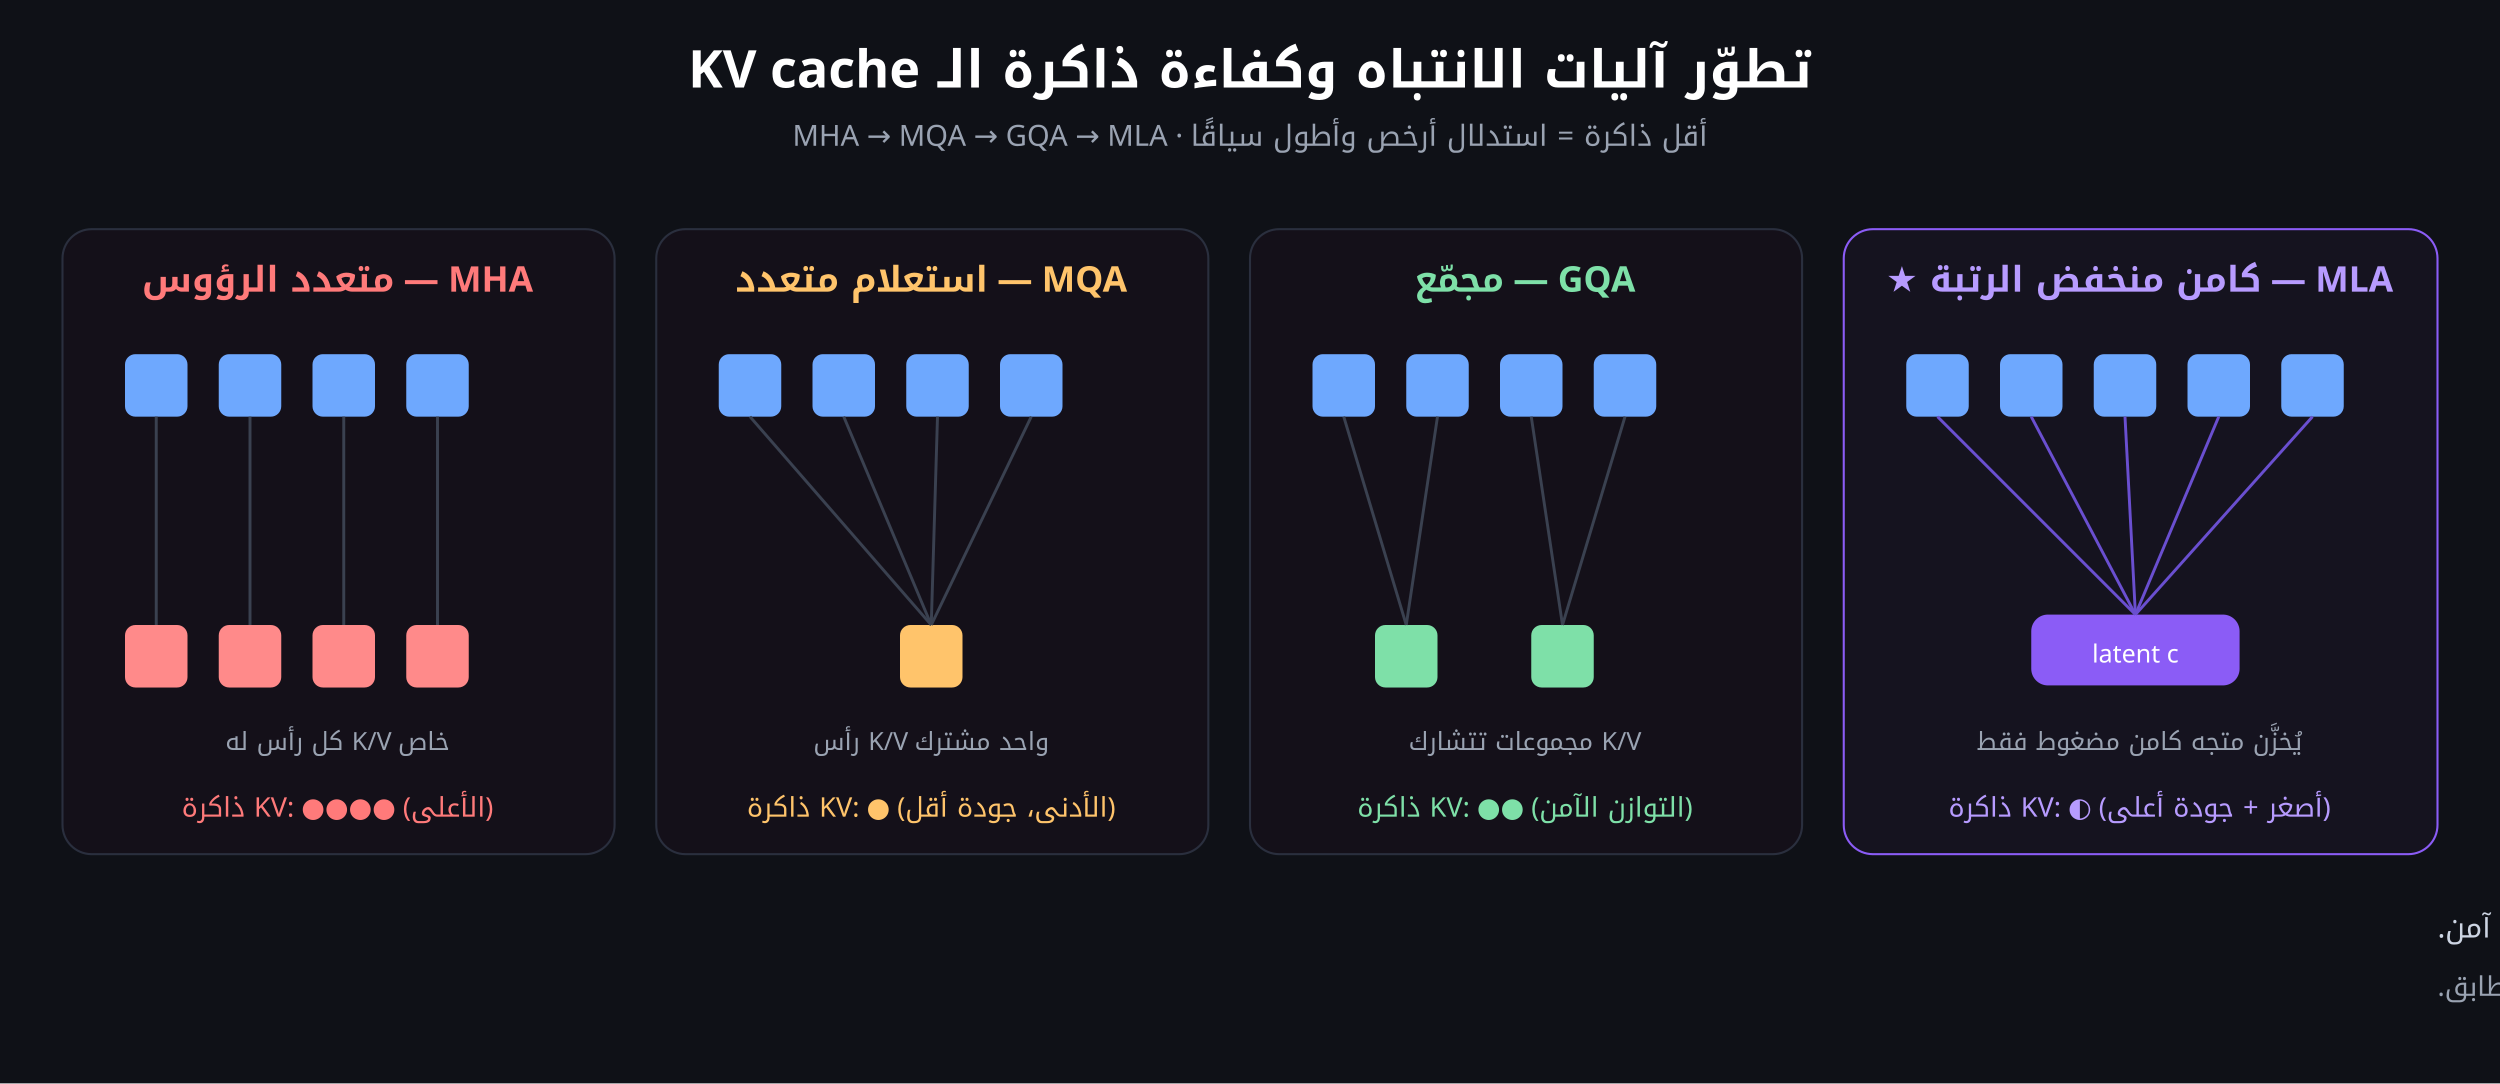
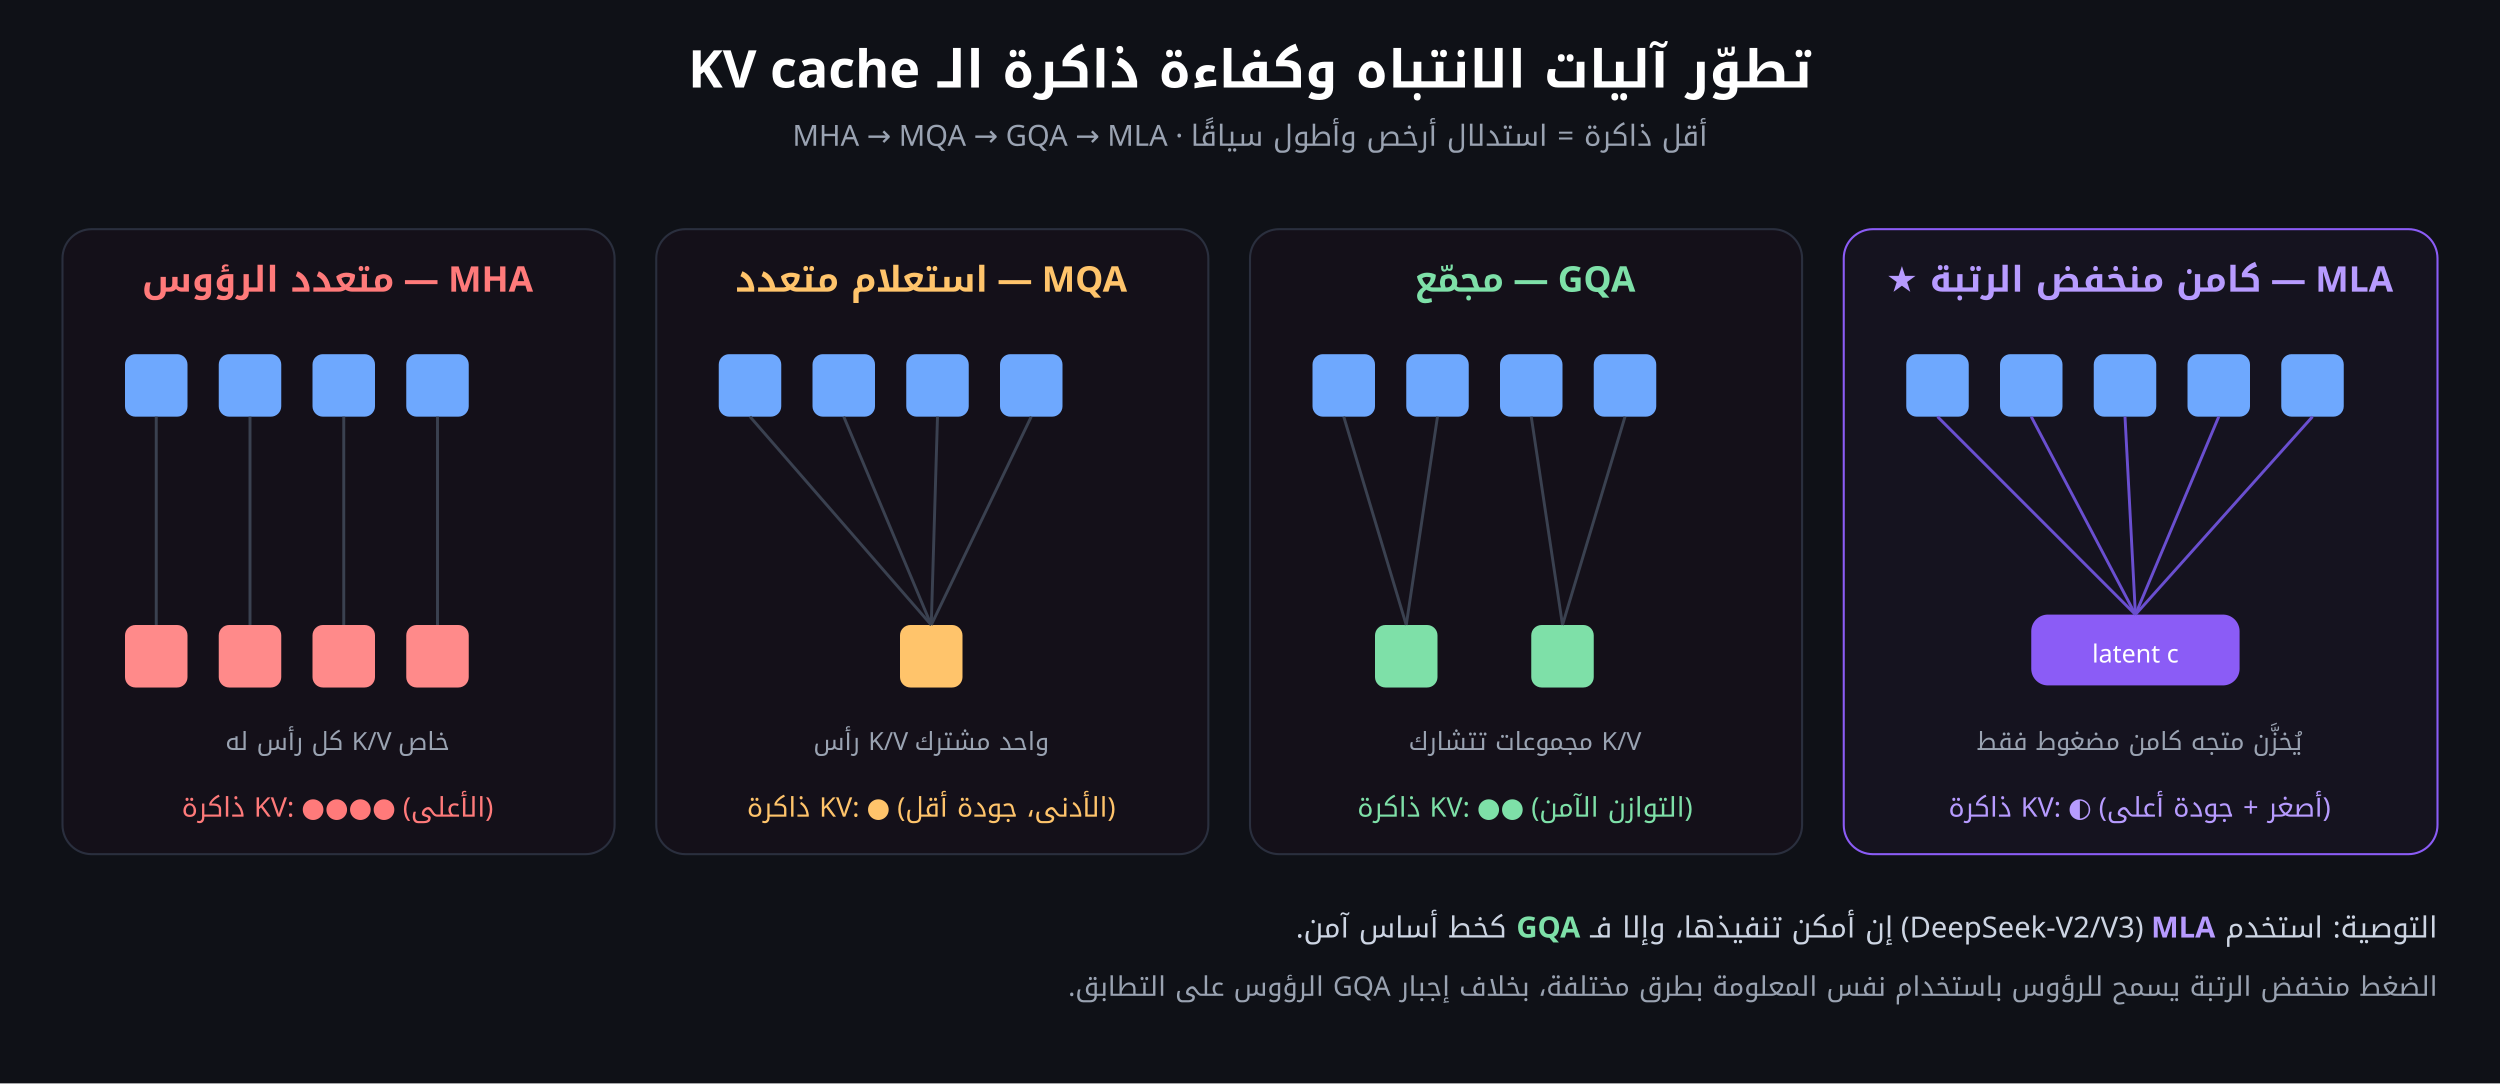
<svg xmlns="http://www.w3.org/2000/svg" viewBox="0 0 1200 520" font-family="'Segoe UI',Tahoma,'Noto Kufi Arabic','Cairo',sans-serif">
  <rect width="1200" height="520" fill="#0f1117" />
  <text x="600" y="42" text-anchor="middle" direction="rtl" font-size="25" font-weight="700" fill="#ffffff">تطوّر آليات الانتباه وكفاءة ذاكرة الـ KV cache</text>
  <text x="600" y="70" text-anchor="middle" font-size="14" fill="#9aa3b2">MHA → MQA → GQA → MLA  ·  أقل ذاكرة = استدلال أرخص وأطول سياقًا</text>
  <g text-anchor="middle">
    <rect x="30" y="110" width="265" height="300" rx="14" fill="#141019" stroke="#2a2f3e" />
    <text x="162" y="140" direction="rtl" font-size="17" font-weight="700" fill="#ff7a7a">MHA — متعدد الرؤوس</text>
    <g fill="#6ea8fe">
      <rect x="60" y="170" width="30" height="30" rx="5" />
      <rect x="105" y="170" width="30" height="30" rx="5" />
      <rect x="150" y="170" width="30" height="30" rx="5" />
      <rect x="195" y="170" width="30" height="30" rx="5" />
    </g>
    <g fill="#ff8a8a">
      <rect x="60" y="300" width="30" height="30" rx="5" />
      <rect x="105" y="300" width="30" height="30" rx="5" />
      <rect x="150" y="300" width="30" height="30" rx="5" />
      <rect x="195" y="300" width="30" height="30" rx="5" />
    </g>
    <g stroke="#3a4150" stroke-width="1.4">
      <line x1="75" y1="200" x2="75" y2="300" />
      <line x1="120" y1="200" x2="120" y2="300" />
      <line x1="165" y1="200" x2="165" y2="300" />
      <line x1="210" y1="200" x2="210" y2="300" />
    </g>
    <text x="162" y="360" font-size="12" fill="#9aa3b2">كل رأس له K/V خاص</text>
    <text x="162" y="392" font-size="13" fill="#ff7a7a">ذاكرة KV: ●●●● (الأعلى)</text>
    <rect x="315" y="110" width="265" height="300" rx="14" fill="#141019" stroke="#2a2f3e" />
    <text x="447" y="140" direction="rtl" font-size="17" font-weight="700" fill="#ffc46b">MQA — استعلام متعدد</text>
    <g fill="#6ea8fe">
      <rect x="345" y="170" width="30" height="30" rx="5" />
      <rect x="390" y="170" width="30" height="30" rx="5" />
      <rect x="435" y="170" width="30" height="30" rx="5" />
      <rect x="480" y="170" width="30" height="30" rx="5" />
    </g>
    <g fill="#ffc46b">
      <rect x="432" y="300" width="30" height="30" rx="5" />
    </g>
    <g stroke="#3a4150" stroke-width="1.4">
      <line x1="360" y1="200" x2="447" y2="300" />
      <line x1="405" y1="200" x2="447" y2="300" />
      <line x1="450" y1="200" x2="447" y2="300" />
      <line x1="495" y1="200" x2="447" y2="300" />
    </g>
    <text x="447" y="360" font-size="12" fill="#9aa3b2">رأس K/V واحد مشترك</text>
    <text x="447" y="392" font-size="13" fill="#ffc46b">ذاكرة KV: ● (الأدنى، جودة أقل)</text>
    <rect x="600" y="110" width="265" height="300" rx="14" fill="#141019" stroke="#2a2f3e" />
    <text x="732" y="140" direction="rtl" font-size="17" font-weight="700" fill="#7ee0a8">GQA — مجمّع</text>
    <g fill="#6ea8fe">
      <rect x="630" y="170" width="30" height="30" rx="5" />
      <rect x="675" y="170" width="30" height="30" rx="5" />
      <rect x="720" y="170" width="30" height="30" rx="5" />
      <rect x="765" y="170" width="30" height="30" rx="5" />
    </g>
    <g fill="#7ee0a8">
      <rect x="660" y="300" width="30" height="30" rx="5" />
      <rect x="735" y="300" width="30" height="30" rx="5" />
    </g>
    <g stroke="#3a4150" stroke-width="1.4">
      <line x1="645" y1="200" x2="675" y2="300" />
      <line x1="690" y1="200" x2="675" y2="300" />
      <line x1="735" y1="200" x2="750" y2="300" />
      <line x1="780" y1="200" x2="750" y2="300" />
    </g>
    <text x="732" y="360" font-size="12" fill="#9aa3b2">مجموعات تتشارك K/V</text>
    <text x="732" y="392" font-size="13" fill="#7ee0a8">ذاكرة KV: ●● (التوازن الآمن)</text>
    <rect x="885" y="110" width="285" height="300" rx="14" fill="#15131f" stroke="#8b5cf6" />
    <text x="1027" y="140" direction="rtl" font-size="17" font-weight="700" fill="#b79bff">MLA — كامن منخفض الرتبة ★</text>
    <g fill="#6ea8fe">
      <rect x="915" y="170" width="30" height="30" rx="5" />
      <rect x="960" y="170" width="30" height="30" rx="5" />
      <rect x="1005" y="170" width="30" height="30" rx="5" />
      <rect x="1050" y="170" width="30" height="30" rx="5" />
      <rect x="1095" y="170" width="30" height="30" rx="5" />
    </g>
    <rect x="975" y="295" width="100" height="34" rx="8" fill="#8b5cf6" />
    <text x="1025" y="318" font-size="12" fill="#fff">latent c</text>
    <g stroke="#6a4fd0" stroke-width="1.4">
      <line x1="930" y1="200" x2="1025" y2="295" />
      <line x1="975" y1="200" x2="1025" y2="295" />
      <line x1="1020" y1="200" x2="1025" y2="295" />
      <line x1="1065" y1="200" x2="1025" y2="295" />
      <line x1="1110" y1="200" x2="1025" y2="295" />
    </g>
    <text x="1027" y="360" font-size="12" fill="#9aa3b2">يُخزَّن متجه كامن مضغوط فقط</text>
    <text x="1027" y="392" font-size="13" fill="#b79bff">ذاكرة KV: ◐ (أصغر + جودة أعلى)</text>
  </g>
-   <text x="1170" y="450" text-anchor="end" direction="rtl" font-size="14" fill="#cdd5e3">التوصية: استخدم <tspan fill="#b79bff" font-weight="700">MLA</tspan> (DeepSeek-V2/V3) إن أمكن تنفيذها، وإلا فـ <tspan fill="#7ee0a8" font-weight="700">GQA</tspan> كخط أساس آمن.</text>
-   <text x="1170" y="478" text-anchor="end" direction="rtl" font-size="13" fill="#9aa3b2">الضغط منخفض الرتبة يسمح للرؤوس باستخدام نفس المعلومة بطرق مختلفة، بخلاف إجبار GQA الرؤوس على التطابق.</text>
+   <text x="1170" y="450" text-anchor="start" direction="rtl" font-size="14" fill="#cdd5e3">التوصية: استخدم <tspan fill="#b79bff" font-weight="700">MLA</tspan> (DeepSeek-V2/V3) إن أمكن تنفيذها، وإلا فـ <tspan fill="#7ee0a8" font-weight="700">GQA</tspan> كخط أساس آمن.</text>
+   <text x="1170" y="478" text-anchor="start" direction="rtl" font-size="13" fill="#9aa3b2">الضغط منخفض الرتبة يسمح للرؤوس باستخدام نفس المعلومة بطرق مختلفة، بخلاف إجبار GQA الرؤوس على التطابق.</text>
</svg>
